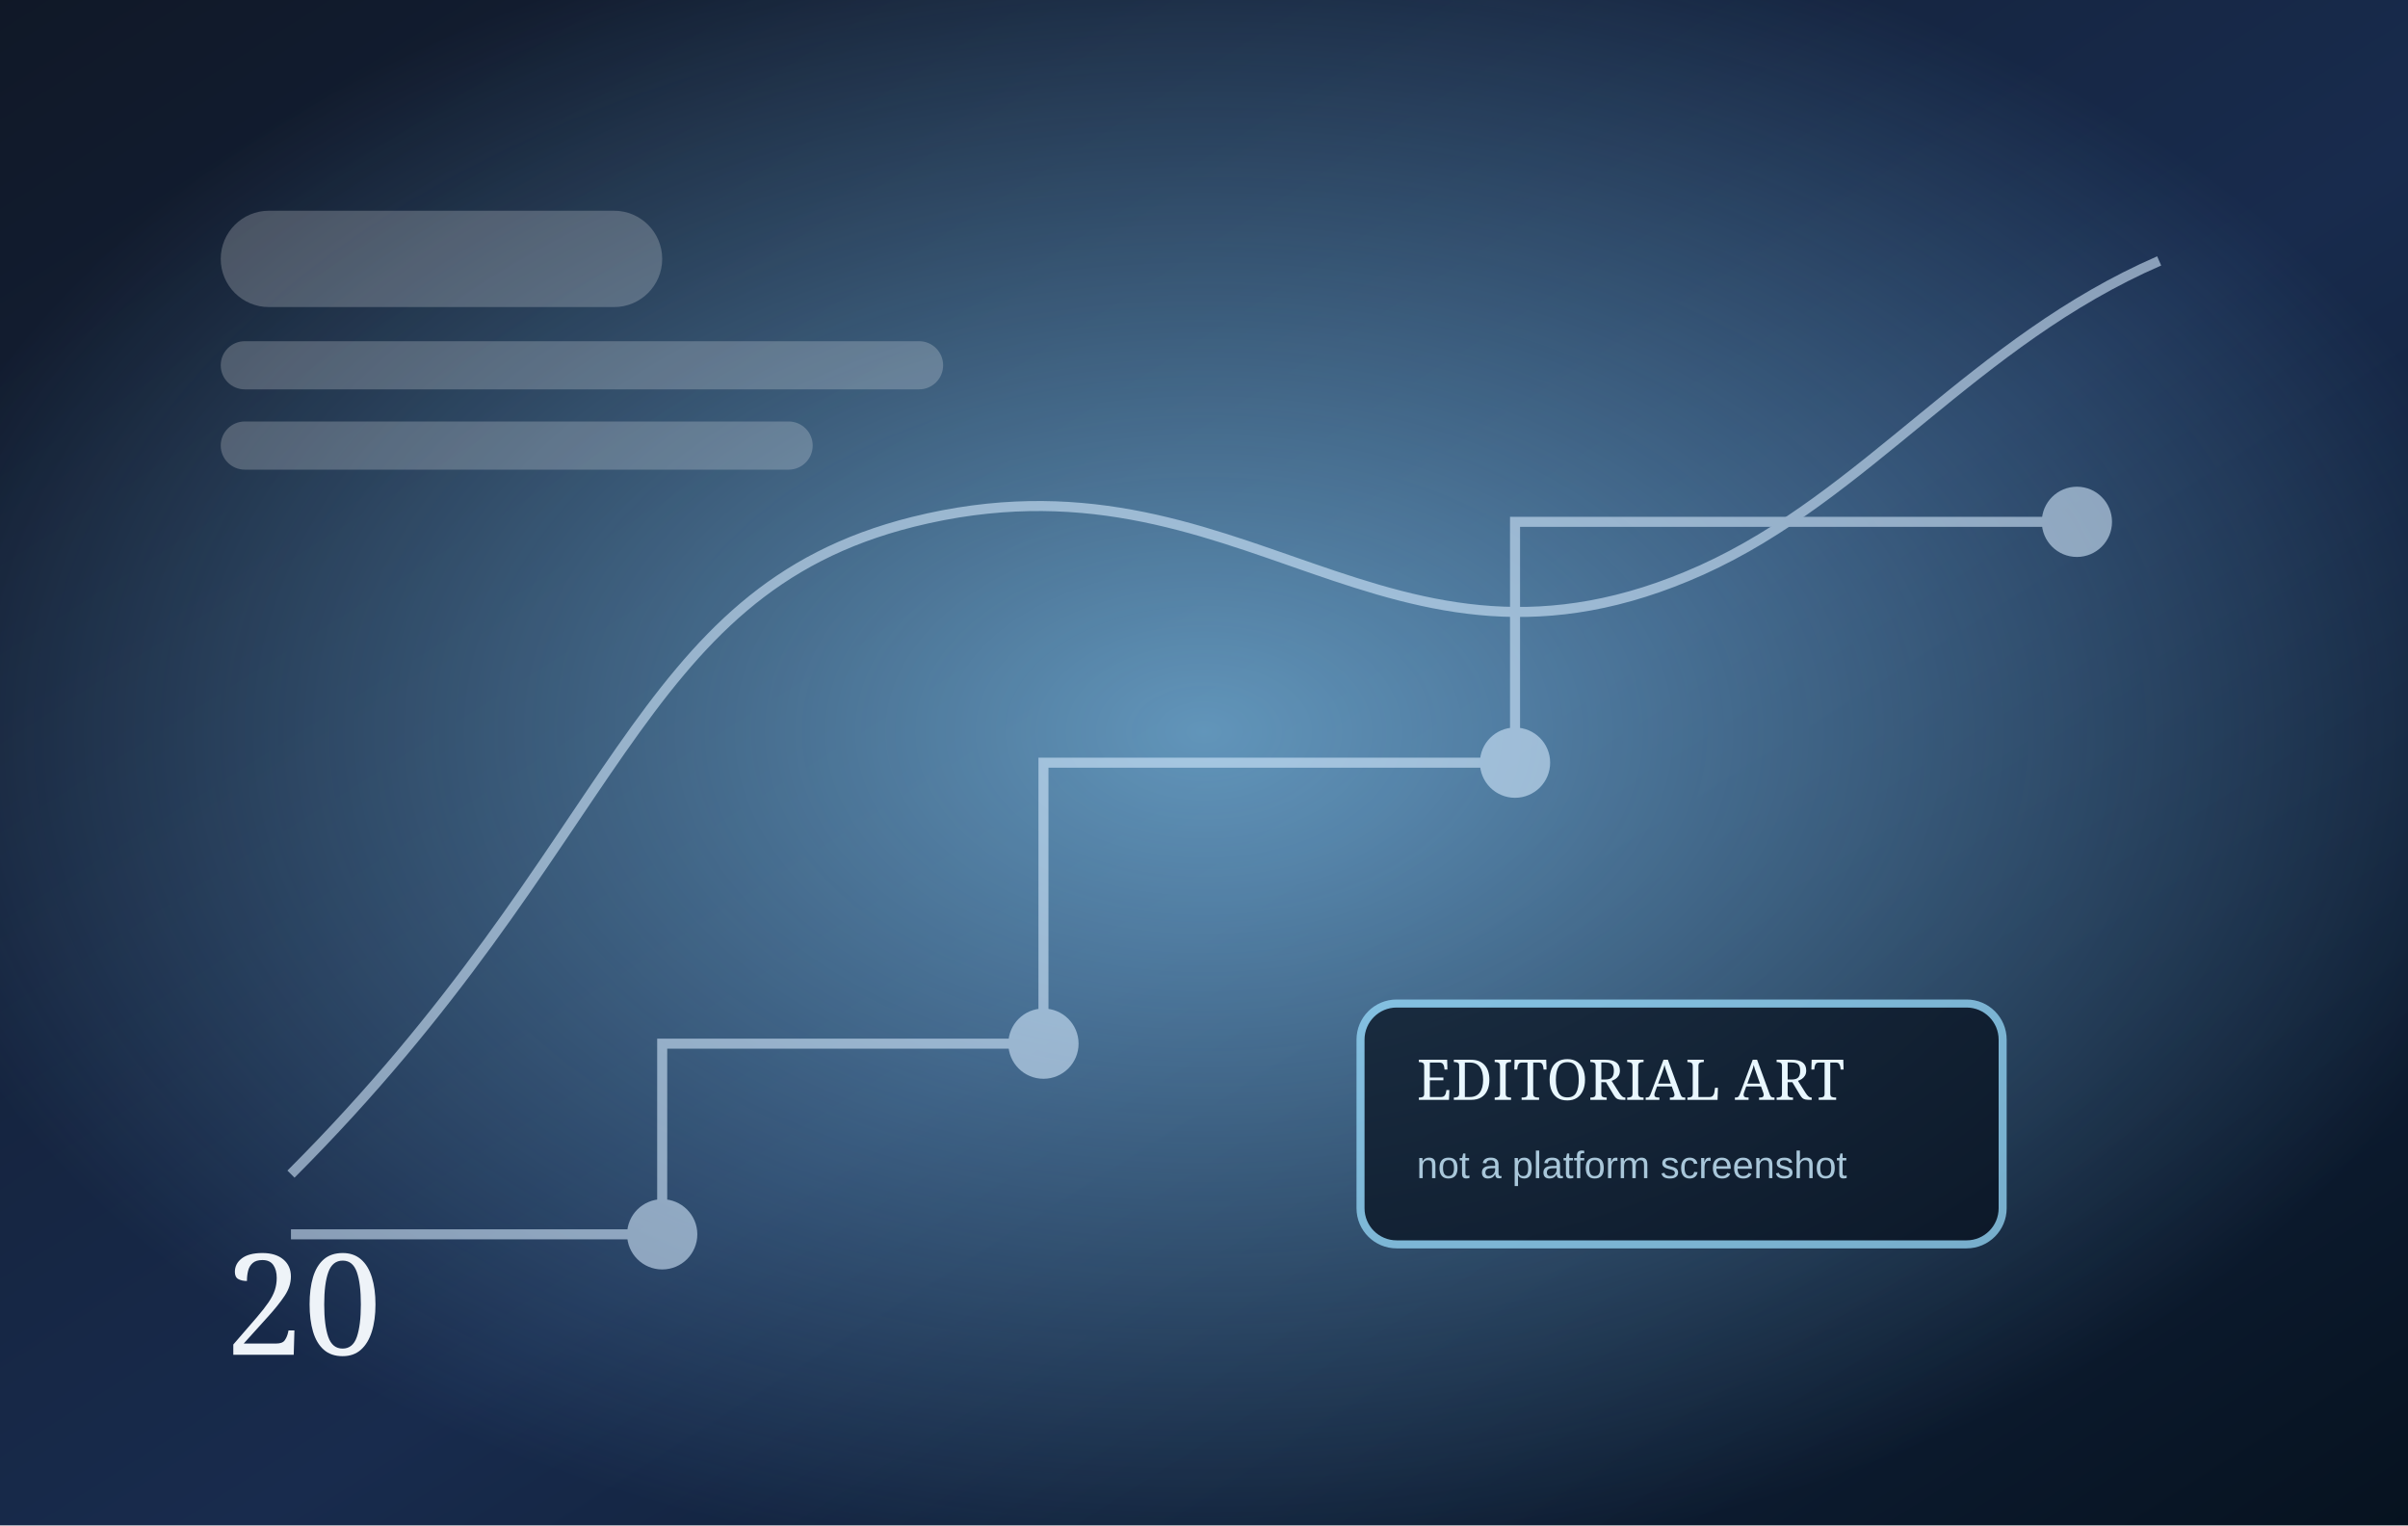
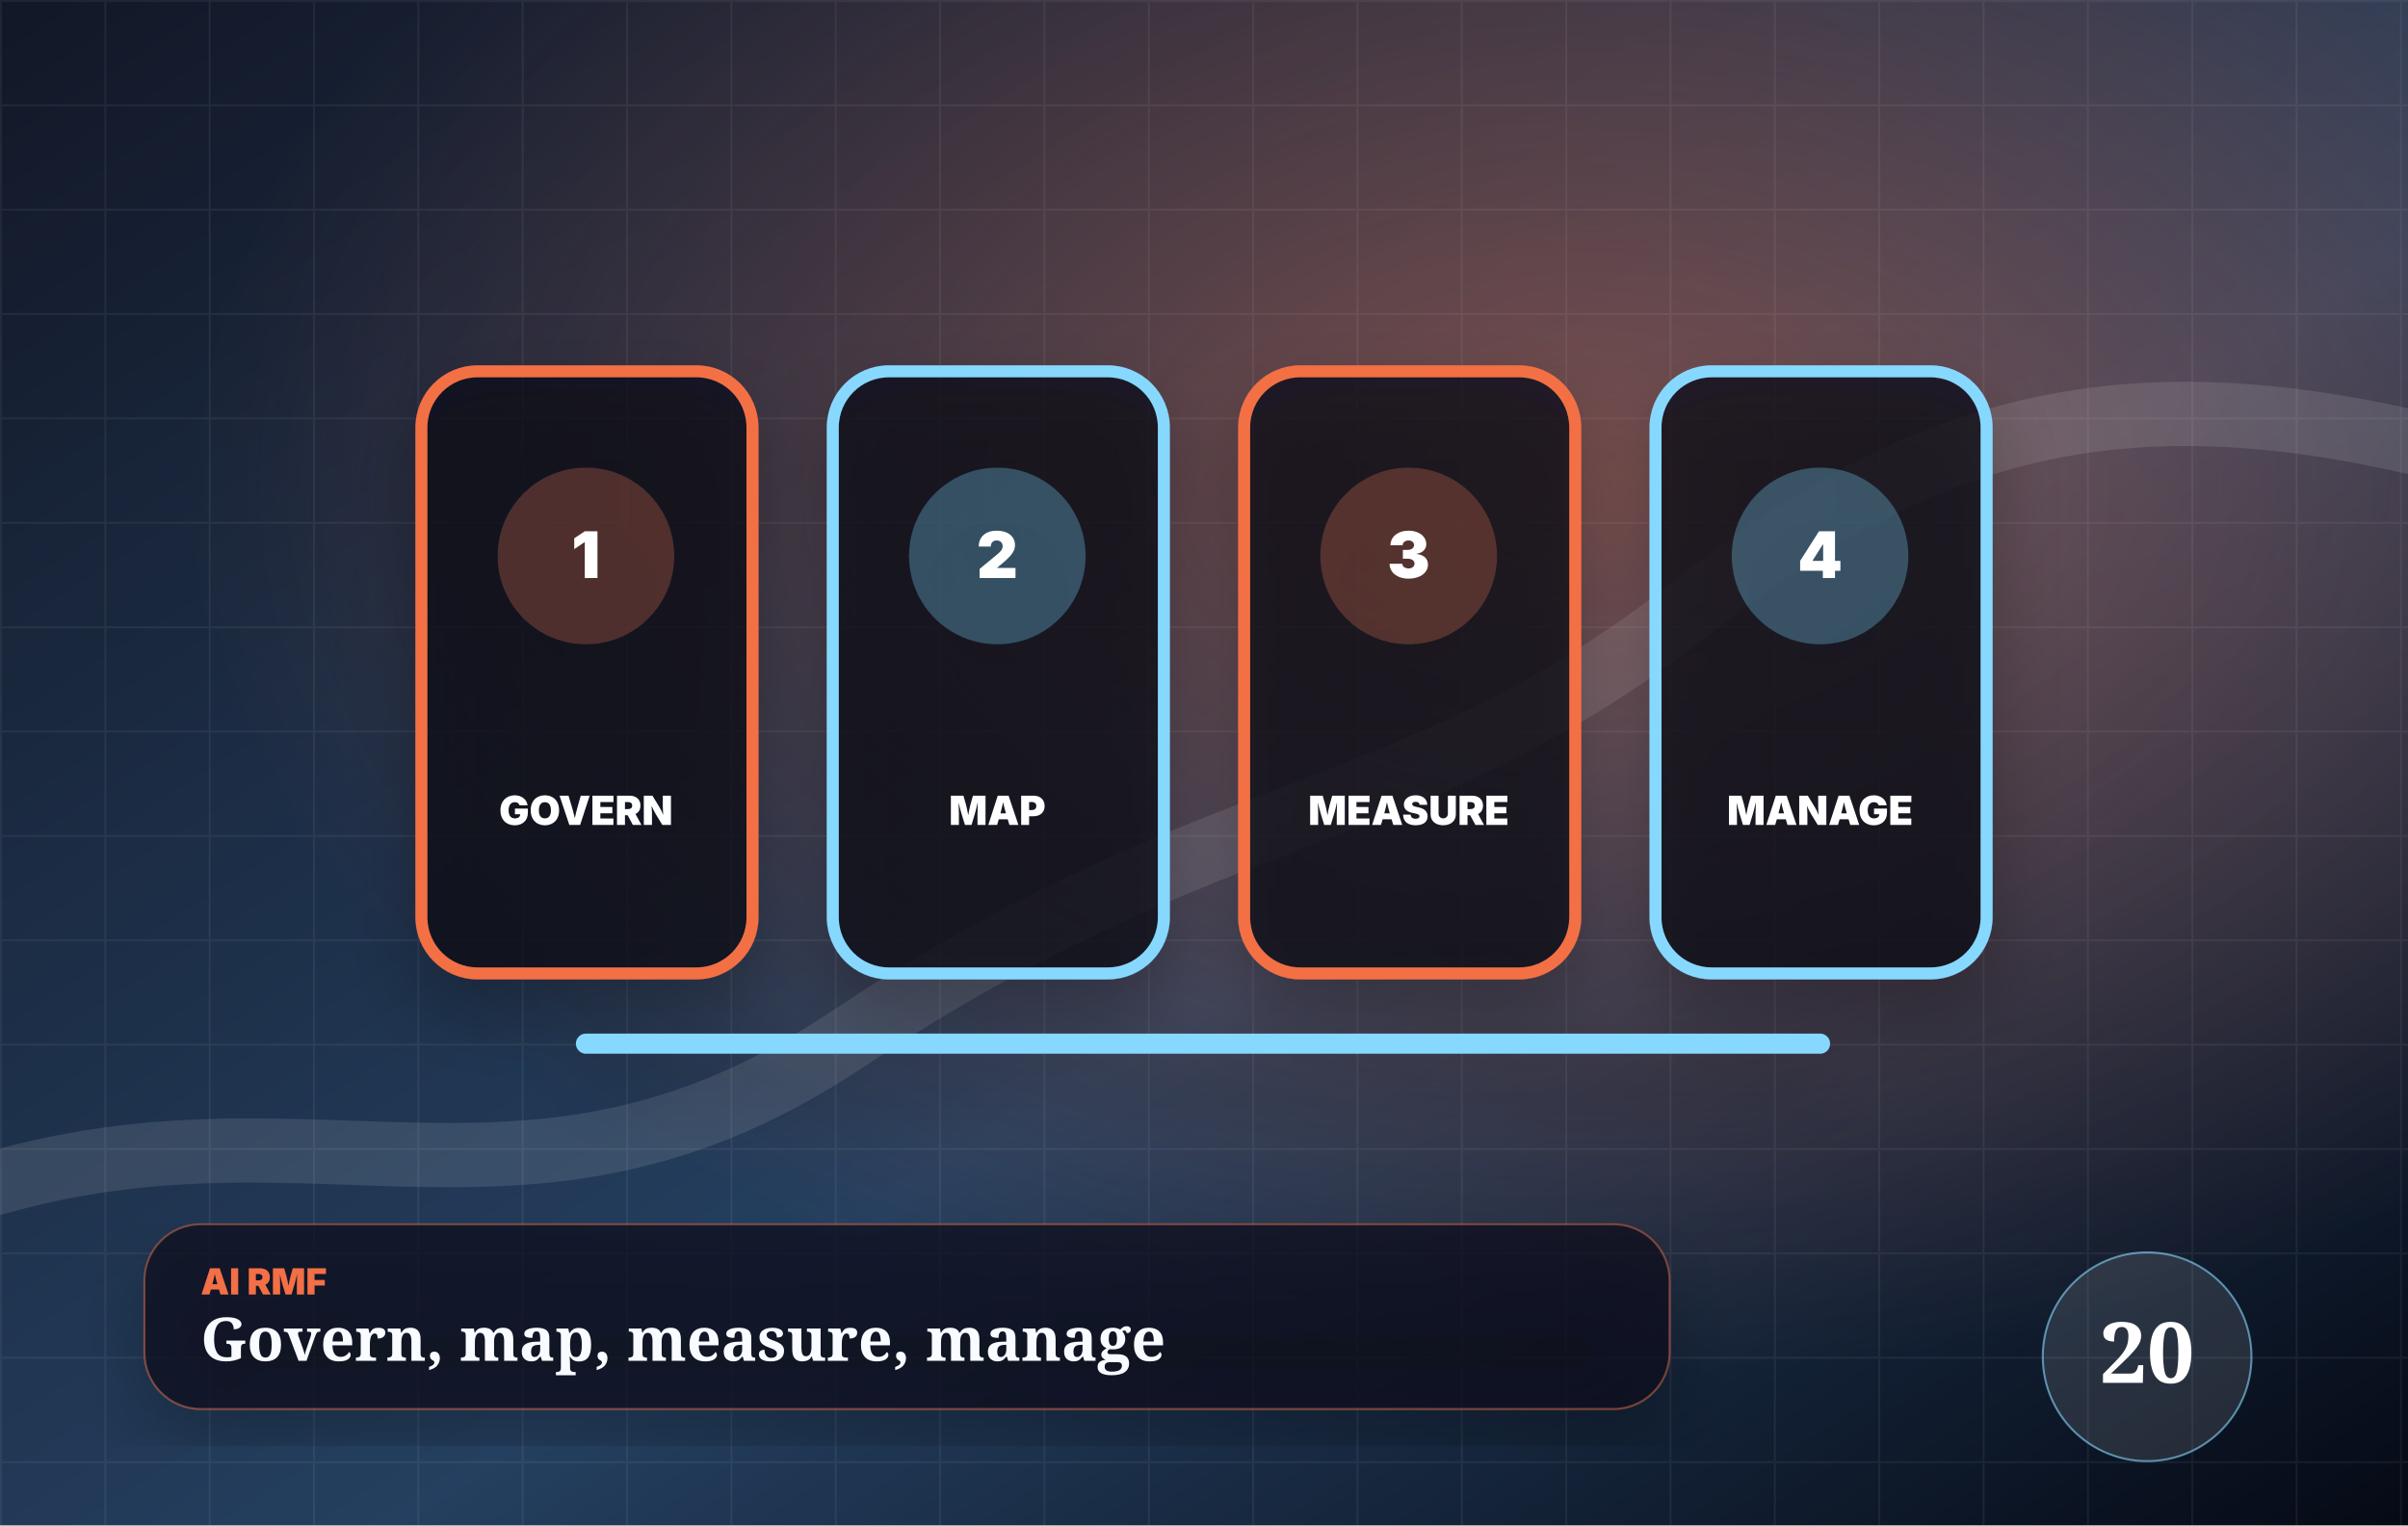
- <svg xmlns="http://www.w3.org/2000/svg" width="1200" height="760" viewBox="0 0 1200 760" role="img" aria-labelledby="title desc">
+ <svg xmlns="http://www.w3.org/2000/svg" width="1200" height="760" viewBox="0 0 1200 760" role="img" aria-labelledby="title-20 desc-20">
  <defs>
-     <linearGradient id="g" x1="0" y1="0" x2="1" y2="1">
-       <stop offset="0" stop-color="#101827" />
-       <stop offset="0.55" stop-color="#182b4d" />
-       <stop offset="1" stop-color="#06121f" />
+     <linearGradient id="bg-20" x1="0" y1="0" x2="1" y2="1">
+       <stop offset="0" stop-color="#121726" />
+       <stop offset="0.58" stop-color="#243f5f" />
+       <stop offset="1" stop-color="#050914" />
    </linearGradient>
-     <radialGradient id="r" cx="50%" cy="48%" r="55%">
-       <stop offset="0" stop-color="#8fd7ff" stop-opacity="0.62" />
-       <stop offset="1" stop-color="#8fd7ff" stop-opacity="0" />
+     <radialGradient id="glow-20" cx="66%" cy="32%" r="58%">
+       <stop offset="0" stop-color="#f36f45" stop-opacity="0.42" />
+       <stop offset="1" stop-color="#f36f45" stop-opacity="0" />
    </radialGradient>
+     <pattern id="grid-20" width="52" height="52" patternUnits="userSpaceOnUse">
+       <path d="M52 0H0V52" fill="none" stroke="#ffffff" stroke-opacity="0.055" stroke-width="2" />
+     </pattern>
+     <filter id="soft-20" x="-20%" y="-20%" width="140%" height="140%">
+       <feDropShadow dx="0" dy="18" stdDeviation="18" flood-color="#000000" flood-opacity="0.32" />
+     </filter>
  </defs>
-   <rect width="1200" height="760" fill="url(#g)" />
-   <rect width="1200" height="760" fill="url(#r)" />
-   <g opacity="0.58" stroke="#d7ecff" stroke-width="5" fill="none">
-     <path d="M145 585 C310 420 315 295 455 260 C620 219 690 355 848 284 C930 247 984 170 1076 130" />
-     <path d="M145 615 L330 615 L330 520 L520 520 L520 380 L755 380 L755 260 L1035 260" />
-     <circle cx="330" cy="615" r="15" fill="#d7ecff" />
-     <circle cx="520" cy="520" r="15" fill="#d7ecff" />
-     <circle cx="755" cy="380" r="15" fill="#d7ecff" />
-     <circle cx="1035" cy="260" r="15" fill="#d7ecff" />
+   <rect width="1200" height="760" fill="url(#bg-20)" />
+   <rect width="1200" height="760" fill="url(#glow-20)" />
+   <rect width="1200" height="760" fill="url(#grid-20)" />
+   <path d="M-80 620C130 515 242 638 422 518C605 396 704 412 844 302C973 201 1082 178 1280 242" fill="none" stroke="#ffffff" stroke-opacity="0.11" stroke-width="32" />
+   <g filter="url(#soft-20)">
+     <g transform="translate(210 185)">
+       <rect x="0" y="0" width="165" height="300" rx="28" fill="#08111f" fill-opacity="0.78" stroke="#f36f45" stroke-width="6" />
+       <circle cx="82" cy="92" r="44" fill="#f36f45" fill-opacity="0.28" />
+       <text x="82" y="103" font-family="Inter, Arial" font-size="32" font-weight="900" fill="#fff" text-anchor="middle">1</text>
+       <text x="82" y="226" font-family="Inter, Arial" font-size="20" font-weight="900" fill="#fff" text-anchor="middle">GOVERN</text>
+     </g>
+     <g transform="translate(415 185)">
+       <rect x="0" y="0" width="165" height="300" rx="28" fill="#08111f" fill-opacity="0.78" stroke="#87d8ff" stroke-width="6" />
+       <circle cx="82" cy="92" r="44" fill="#87d8ff" fill-opacity="0.28" />
+       <text x="82" y="103" font-family="Inter, Arial" font-size="32" font-weight="900" fill="#fff" text-anchor="middle">2</text>
+       <text x="82" y="226" font-family="Inter, Arial" font-size="20" font-weight="900" fill="#fff" text-anchor="middle">MAP</text>
+     </g>
+     <g transform="translate(620 185)">
+       <rect x="0" y="0" width="165" height="300" rx="28" fill="#08111f" fill-opacity="0.78" stroke="#f36f45" stroke-width="6" />
+       <circle cx="82" cy="92" r="44" fill="#f36f45" fill-opacity="0.28" />
+       <text x="82" y="103" font-family="Inter, Arial" font-size="32" font-weight="900" fill="#fff" text-anchor="middle">3</text>
+       <text x="82" y="226" font-family="Inter, Arial" font-size="20" font-weight="900" fill="#fff" text-anchor="middle">MEASURE</text>
+     </g>
+     <g transform="translate(825 185)">
+       <rect x="0" y="0" width="165" height="300" rx="28" fill="#08111f" fill-opacity="0.78" stroke="#87d8ff" stroke-width="6" />
+       <circle cx="82" cy="92" r="44" fill="#87d8ff" fill-opacity="0.28" />
+       <text x="82" y="103" font-family="Inter, Arial" font-size="32" font-weight="900" fill="#fff" text-anchor="middle">4</text>
+       <text x="82" y="226" font-family="Inter, Arial" font-size="20" font-weight="900" fill="#fff" text-anchor="middle">MANAGE</text>
+     </g>
+     <path d="M292 520h615" stroke="#87d8ff" stroke-width="10" stroke-linecap="round" />
  </g>
-   <g opacity="0.22" fill="#ffffff">
-     <rect x="110" y="105" width="220" height="48" rx="24" />
-     <rect x="110" y="170" width="360" height="24" rx="12" />
-     <rect x="110" y="210" width="295" height="24" rx="12" />
+   <g transform="translate(72 610)">
+     <rect x="0" y="0" width="760" height="92" rx="28" fill="#08111f" fill-opacity="0.74" stroke="#f36f45" stroke-opacity="0.45" filter="url(#soft-20)" />
+     <text x="28" y="35" font-family="Inter, Arial, sans-serif" font-size="18" font-weight="900" fill="#f36f45" text-anchor="start">AI RMF</text>
+     <text x="28" y="68" font-family="Georgia, serif" font-size="30" font-weight="850" fill="#f8fbff" text-anchor="start">Govern, map, measure, manage</text>
  </g>
-   <g transform="translate(678 500)">
-     <rect x="0" y="0" width="320" height="120" rx="18" fill="#07111f" opacity="0.72" stroke="#9bdfff" stroke-width="4" />
-     <text x="28" y="48" font-family="Georgia, serif" font-size="28" fill="#e9f7ff">EDITORIAL ART</text>
-     <text x="28" y="87" font-family="Arial, sans-serif" font-size="19" fill="#a9c7da">not a platform screenshot</text>
+   <g transform="translate(1018 624)">
+     <circle cx="52" cy="52" r="52" fill="#ffffff" fill-opacity="0.11" stroke="#87d8ff" stroke-opacity="0.6" />
+     <text x="52" y="65" font-family="Georgia, serif" font-size="42" font-weight="900" fill="#ffffff" text-anchor="middle">20</text>
  </g>
-   <text x="112" y="675" font-family="Georgia, serif" font-size="70" fill="#f7fbff" opacity="0.96">20</text>
</svg>
